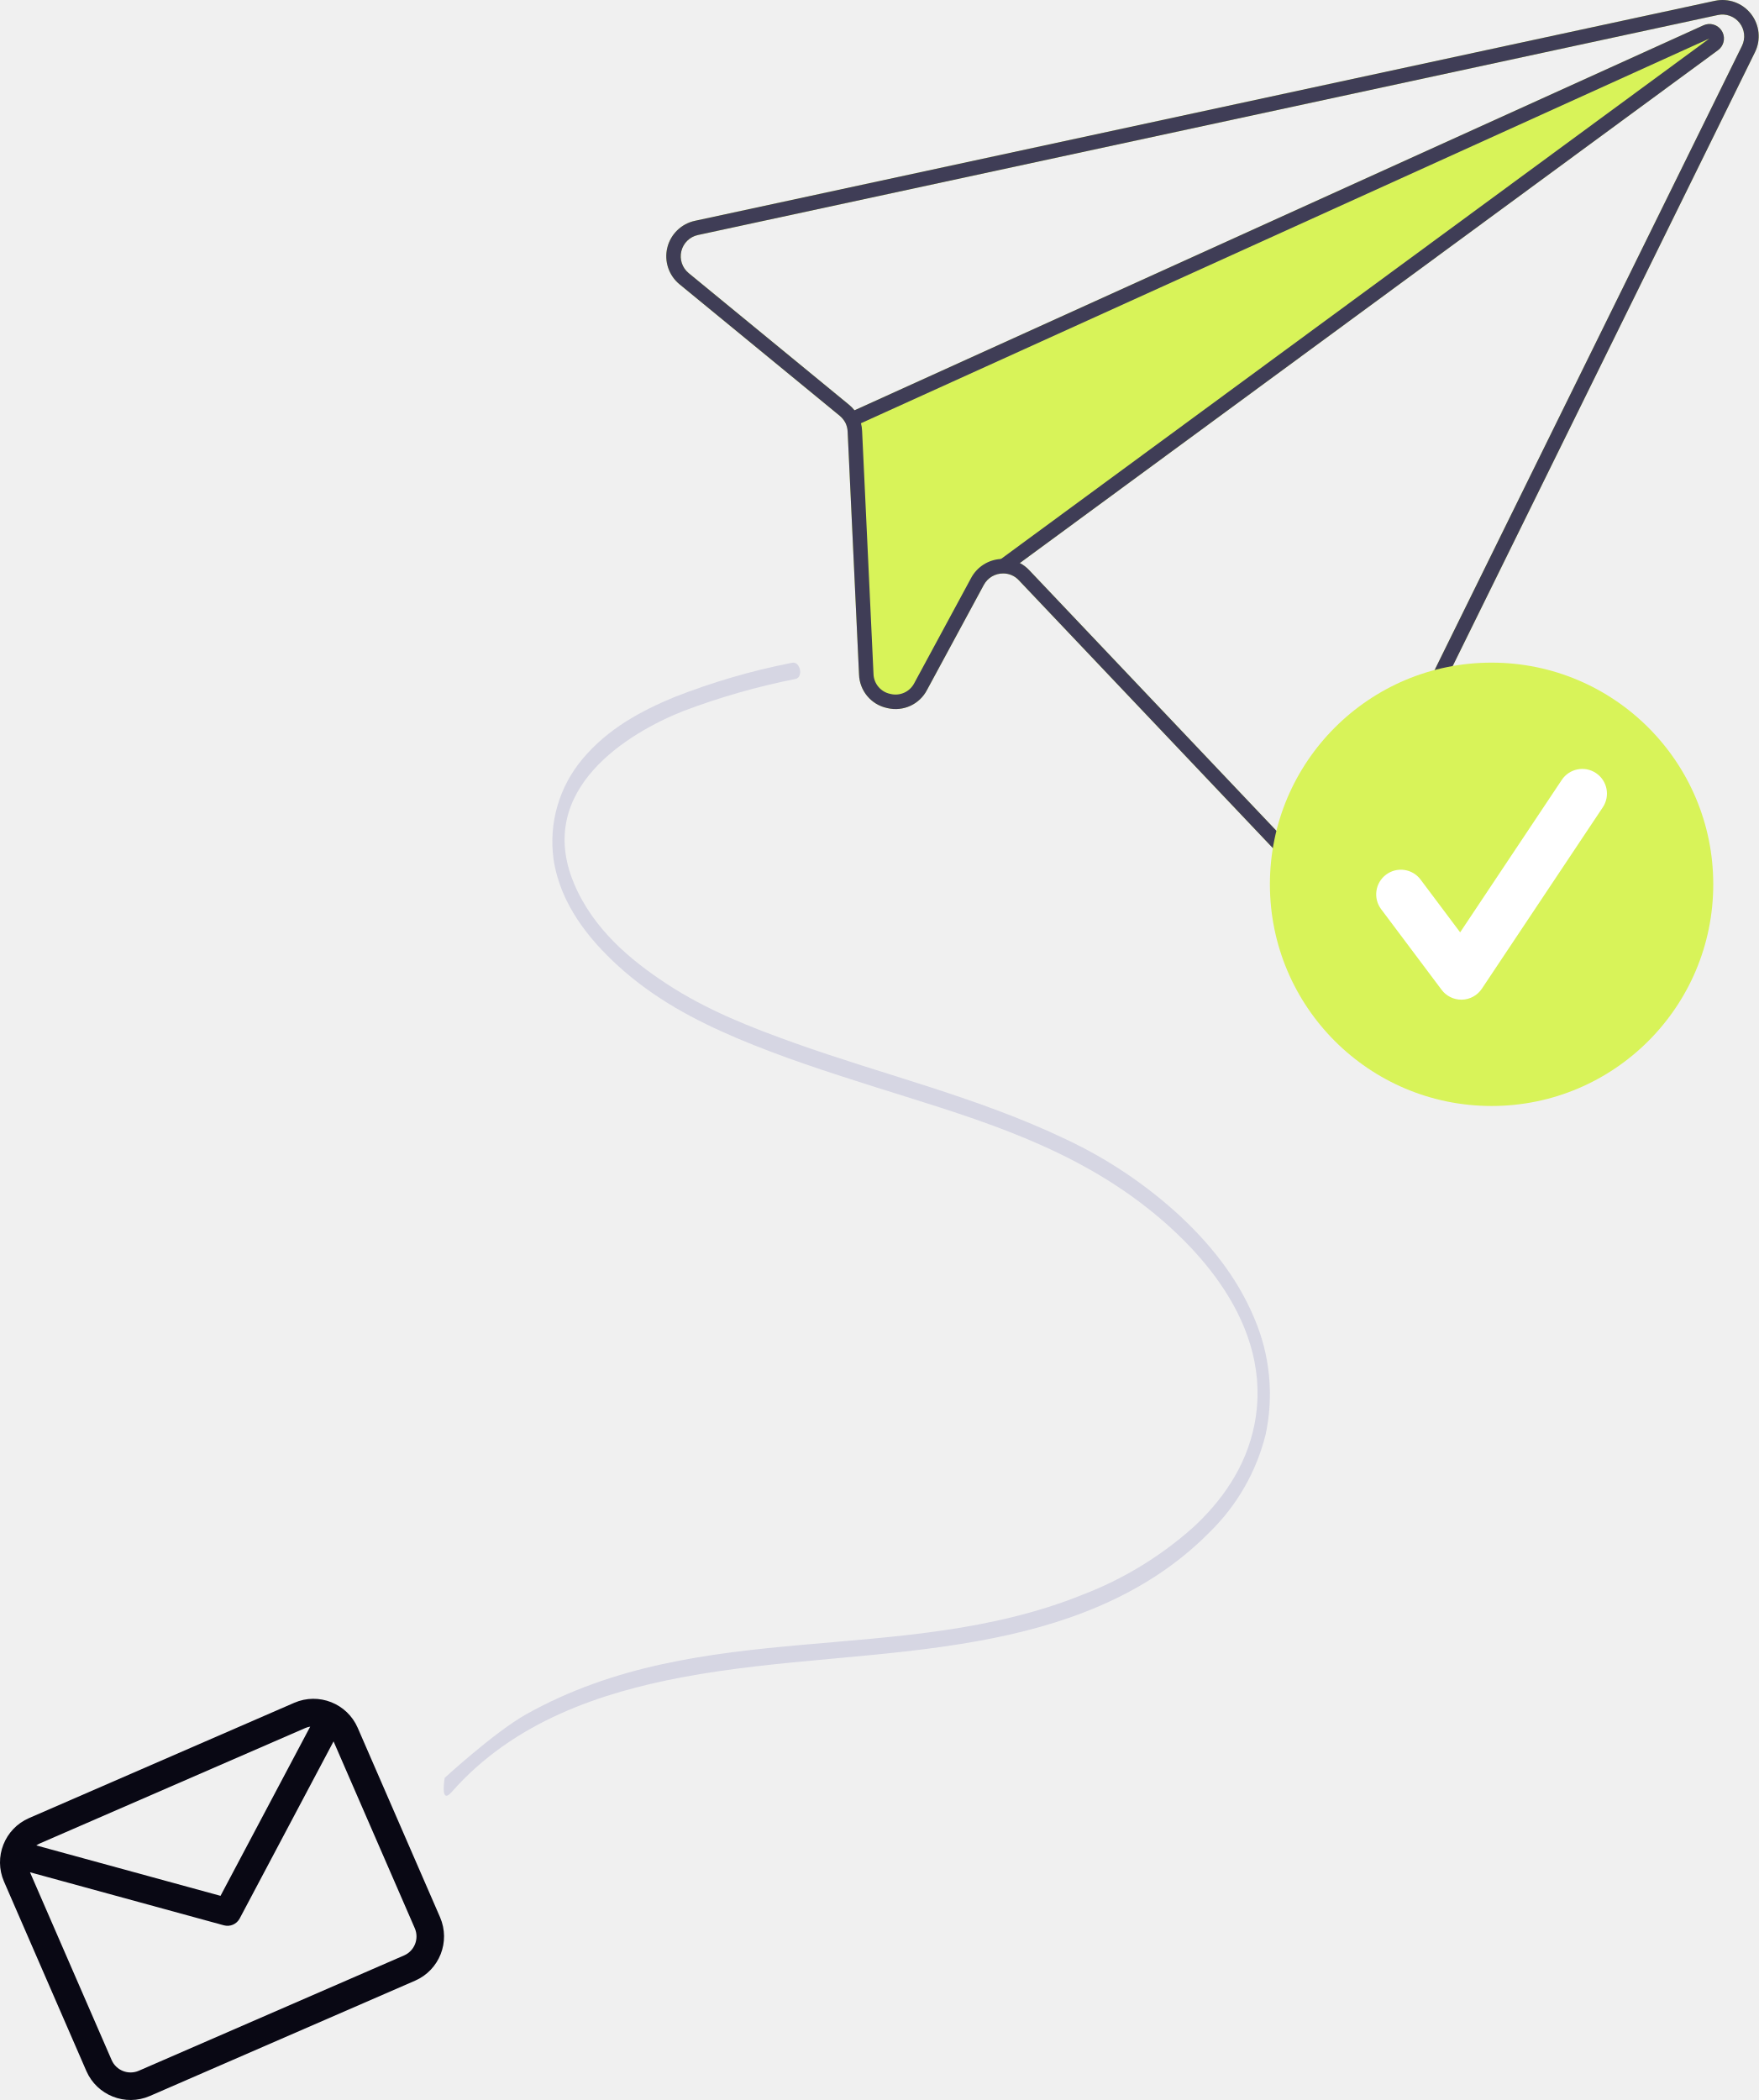
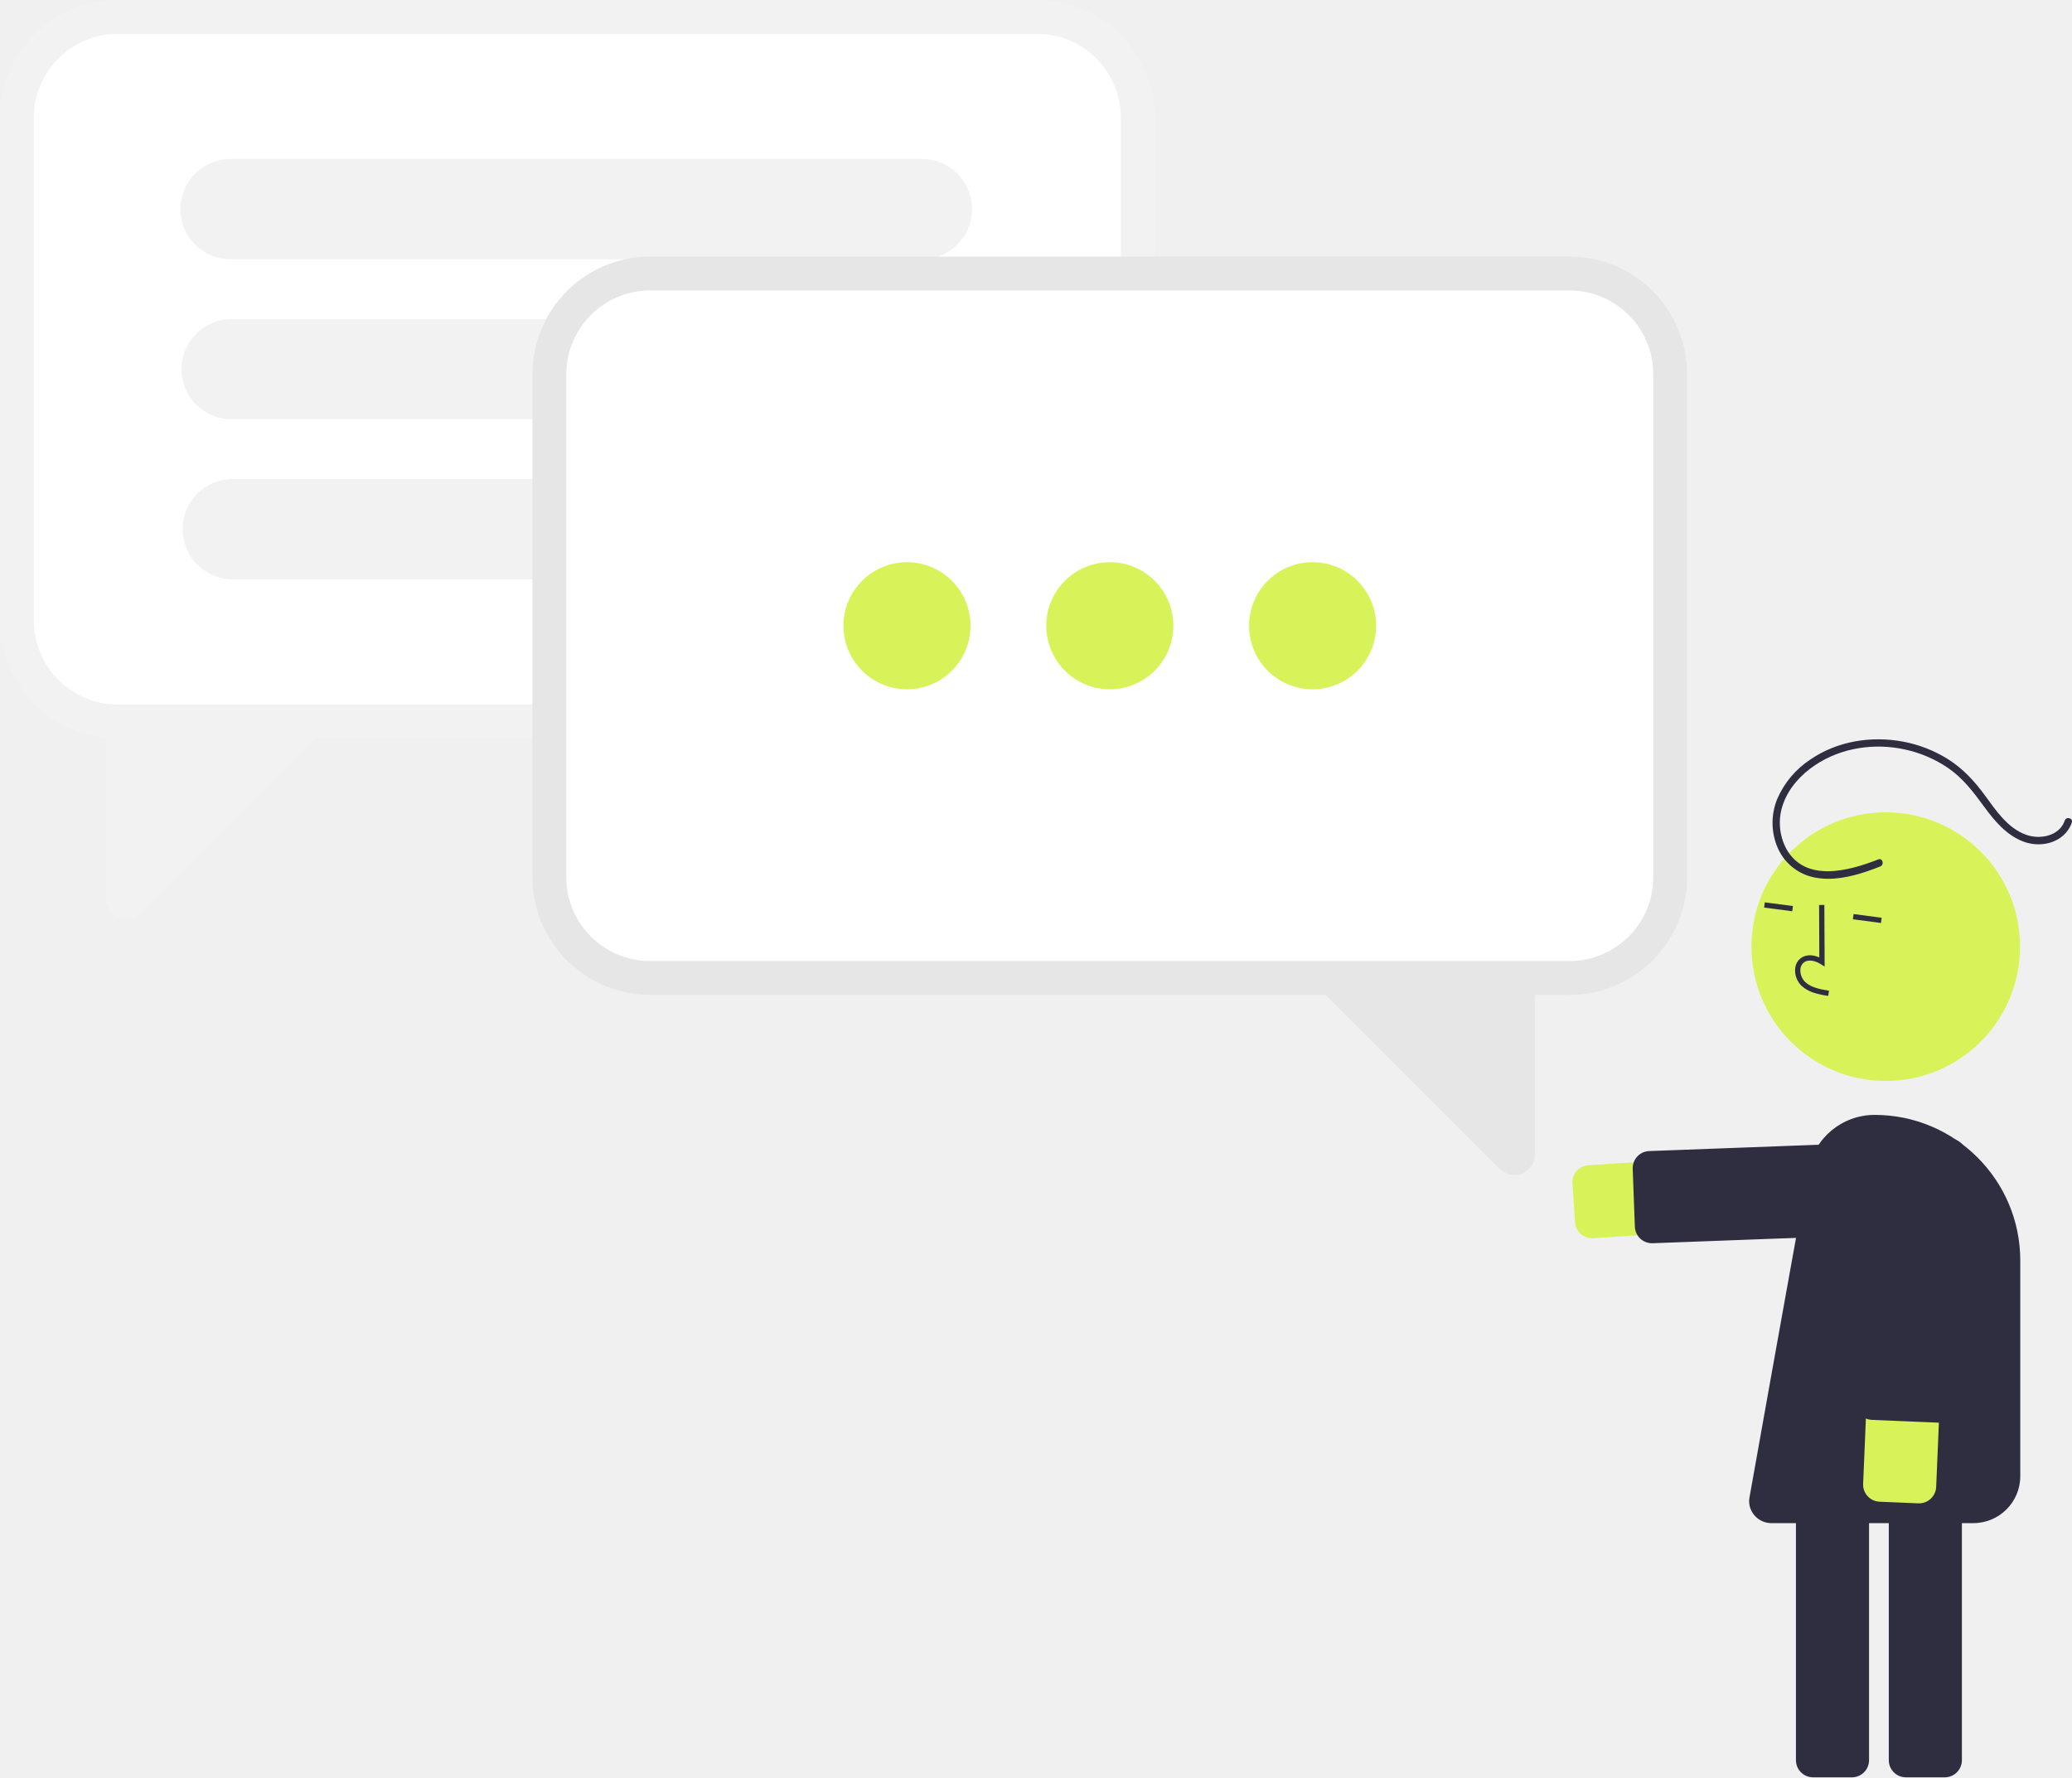
- <svg xmlns="http://www.w3.org/2000/svg" width="669.968" height="800" viewBox="0 0 669.968 800" role="img" artist="Katerina Limpitsouni" source="https://undraw.co/">
-   <g transform="translate(-812.59 -478.945)">
-     <g transform="translate(1066.401 478.945)">
-       <path d="M361.828,423.025l383.567-82.742,4.985-1.073a13.8,13.8,0,0,1,15.3,19.6L613.387,668.083a13.845,13.845,0,0,1-10.284,7.53,13.707,13.707,0,0,1-12.081-4.143L485.245,559.936a8.029,8.029,0,0,0-5.9-2.577,8.306,8.306,0,0,0-7.393,4.3l-21.666,40.075a13.48,13.48,0,0,1-15.094,6.917l-.108-.024a13.5,13.5,0,0,1-10.7-12.821l-4.34-92.508a8.432,8.432,0,0,0-.847-3.324,8.976,8.976,0,0,0-2.175-2.685L356,447.194a13.81,13.81,0,0,1,5.828-24.169Zm-2.343,19.91,61.024,50.094a13.61,13.61,0,0,1,2.148,2.17L746.088,348.517a4.8,4.8,0,0,1,.888-.312,5.525,5.525,0,0,1,4.605,9.835L485.649,553.386a13.231,13.231,0,0,1,3.6,2.746L595.028,667.666a8.278,8.278,0,0,0,13.42-2.032L760.739,356.365a8.3,8.3,0,0,0-9.182-11.752l-5.1,1.1L363.007,428.428a8.295,8.295,0,0,0-3.522,14.507Z" transform="translate(-350.952 -338.896)" fill="#D8F359" />
-       <path d="M361.828,423.025l383.567-82.742,4.985-1.073a13.8,13.8,0,0,1,15.3,19.6L613.387,668.083a13.845,13.845,0,0,1-10.284,7.53,13.707,13.707,0,0,1-12.081-4.143L485.245,559.936a8.029,8.029,0,0,0-5.9-2.577,8.306,8.306,0,0,0-7.393,4.3l-21.666,40.075a13.48,13.48,0,0,1-15.094,6.917l-.108-.024a13.5,13.5,0,0,1-10.7-12.821l-4.34-92.508a8.432,8.432,0,0,0-.847-3.324,8.976,8.976,0,0,0-2.175-2.685L356,447.194a13.81,13.81,0,0,1,5.828-24.169Zm-2.343,19.91,61.024,50.094a13.61,13.61,0,0,1,2.148,2.17,12.818,12.818,0,0,1,1.469,2.3,13.236,13.236,0,0,1,1,2.623l-.006.027a13.058,13.058,0,0,1,.434,2.893l4.339,92.508a8.013,8.013,0,0,0,6.408,7.691l.054.012a8.031,8.031,0,0,0,9.079-4.123l21.672-40.1a13.765,13.765,0,0,1,11.31-7.189l.026.006c.315-.015.629-.03.937-.019a13.425,13.425,0,0,1,6.268,1.557,13.231,13.231,0,0,1,3.6,2.746L595.028,667.666a8.278,8.278,0,0,0,13.42-2.032L760.739,356.365a8.3,8.3,0,0,0-9.182-11.752l-5.1,1.1L363.007,428.428a8.295,8.295,0,0,0-3.522,14.507Z" transform="translate(-350.952 -338.896)" fill="#3f3d56" />
-       <path d="M355.747,489.924l2.279,5.025,1.408-.621.006-.027,323.174-146.54L412.758,546.024l-.026-.006-.715.548,3.254,4.45,4.692-3.454L685.895,352.217a5.525,5.525,0,0,0-4.6-9.835,4.813,4.813,0,0,0-.888.312L356.971,489.375Z" transform="translate(-285.265 -333.072)" fill="#3f3d56" />
-     </g>
-     <path d="M568.463,619.432c23.7-26.969,57.228-37.9,87.53-43.632,37.646-7.116,75.838-7.079,113.51-13.951,30.417-5.548,62.918-16.259,87.655-41.359a78.4,78.4,0,0,0,21.369-37.334,73.376,73.376,0,0,0-4.394-44.3c-6.7-16.006-17.39-28.756-28.63-39.2a171.783,171.783,0,0,0-43.423-29.01c-33.411-15.921-68.544-24.211-102.767-36.429-16.784-5.992-33.738-12.563-49.323-22.855-13.2-8.72-27.587-20.473-34.933-37.951-15.156-36.062,21-57.554,41.49-65.695a266.758,266.758,0,0,1,42.88-12.276c3.09-.663,1.779-6.83-1.3-6.17a256.553,256.553,0,0,0-45.03,13.148c-12.355,5.133-25.1,11.879-34.808,23.488a48.893,48.893,0,0,0-11.047,38.228c2.571,17.3,13.744,30.635,24.239,40.292,13.877,12.77,29.7,21.11,45.742,27.908,16.9,7.16,34.15,12.74,51.4,18.213,34.466,10.937,70.479,20.683,101.592,43.955,21.765,16.28,51.332,46.8,44.092,84.639-3.214,16.8-12.973,29.926-23.505,39.584a136.856,136.856,0,0,1-42.095,25.6c-68.948,27.748-144.83,7.9-212,45.592-11.9,6.676-30.925,24.135-30.925,24.135S563.878,624.65,568.463,619.432Z" transform="translate(416.223 542.154)" fill="#d6d6e3" />
-     <path d="M783.507,128.289,682.452,172.22a18.386,18.386,0,0,0-9.521,24.164l31.379,72.182a18.386,18.386,0,0,0,24.164,9.521l101.055-43.931a18.386,18.386,0,0,0,9.521-24.164L807.671,137.81A18.386,18.386,0,0,0,783.507,128.289Zm4.184,9.624a7.832,7.832,0,0,1,1.889-.544l-34.165,64.46-70.172-19.2a7.882,7.882,0,0,1,1.394-.782Zm37.655,86.618L724.291,268.462a7.879,7.879,0,0,1-10.356-4.08l-31.1-71.533,73.86,20.213a5.247,5.247,0,0,0,6.021-2.6l35.76-67.469,30.947,71.187a7.88,7.88,0,0,1-4.08,10.356Z" transform="translate(141.179 999.338)" fill="#090814" />
-     <circle cx="84.447" cy="84.447" r="84.447" transform="translate(1296.352 731.378)" fill="#D8F359" />
-     <path d="M646.2,260.9a9.391,9.391,0,0,1-7.514-3.758l-23.038-30.718a9.393,9.393,0,1,1,15.03-11.272l15.073,20.1,38.712-58.067A9.394,9.394,0,1,1,700.1,187.606l-46.077,69.115a9.4,9.4,0,0,1-7.555,4.18Z" transform="translate(723.074 598.87)" fill="#fff" />
-   </g>
+ <svg xmlns="http://www.w3.org/2000/svg" width="847.997" height="727.305" viewBox="0 0 847.997 727.305" role="img" artist="Katerina Limpitsouni" source="https://undraw.co/">
+   <path d="M827.57,593.051a7.006,7.006,0,0,1-6.98-6.548l-1.04-15.874a7.006,7.006,0,0,1,6.533-7.449L950.446,555.037A14.96,14.96,0,1,1,952.401,584.892L828.038,593.036Q827.803,593.051,827.57,593.051Z" transform="translate(-176.0013 -86.34729)" fill="#D8F359" />
+   <path d="M852.092,595.098a7.015,7.015,0,0,1-6.998-6.745l-.886-23.709a7.005,7.005,0,0,1,6.739-7.262l102.267-3.822a7.006,7.006,0,0,1,7.262,6.739l.886,23.709a7.005,7.005,0,0,1-6.739,7.262l-102.267,3.822C852.268,595.096,852.18,595.098,852.092,595.098Z" transform="translate(-176.0013 -86.34729)" fill="#2f2e41" />
+   <path d="M971.933,813.653H956.025a7.014,7.014,0,0,1-7.006-7.006V674.064a7.014,7.014,0,0,1,7.006-7.006h15.908a7.014,7.014,0,0,1,7.006,7.006v132.583A7.014,7.014,0,0,1,971.933,813.653Z" transform="translate(-176.0013 -86.34729)" fill="#2f2e41" />
+   <path d="M933.933,813.653H918.025a7.014,7.014,0,0,1-7.006-7.006V674.064a7.014,7.014,0,0,1,7.006-7.006h15.908a7.014,7.014,0,0,1,7.006,7.006v132.583A7.014,7.014,0,0,1,933.933,813.653Z" transform="translate(-176.0013 -86.34729)" fill="#2f2e41" />
+   <circle cx="771.771" cy="387.379" r="54.967" fill="#D8F359" />
+   <path d="M918.019,492.494a13.036,13.036,0,0,1-4.76-2.794,8.766,8.766,0,0,1-2.562-6.94,5.897,5.897,0,0,1,2.622-4.539c1.966-1.261,4.595-1.265,7.271-.085l-.101-21.458,2.155-.01.119,25.227-1.661-1.045c-1.926-1.209-4.676-2.061-6.62-.814a3.787,3.787,0,0,0-1.64,2.93,6.624,6.624,0,0,0,1.905,5.174c2.38,2.274,5.853,2.985,9.813,3.62l-.342,2.128A35.528,35.528,0,0,1,918.019,492.494Z" transform="translate(-176.0013 -86.34729)" fill="#2f2e41" />
+   <rect x="902.804" y="451.617" width="2.155" height="11.61" transform="matrix(0.13093, -0.99139, 0.99139, 0.13093, 156.0531, 1207.286)" fill="#2f2e41" />
+   <rect x="939.133" y="456.413" width="2.155" height="11.61" transform="translate(182.8707 1247.471) rotate(-82.4768)" fill="#2f2e41" />
+   <path d="M983.615,709.636H900.98a9.177,9.177,0,0,1-8.895-6.962,8.998,8.998,0,0,1-.121-3.32s16.141-90.643,24.126-134.176a27.575,27.575,0,0,1,27.128-22.599h0a59.612,59.612,0,0,1,59.612,59.612v88.229A19.216,19.216,0,0,1,983.615,709.636Z" transform="translate(-176.0013 -86.34729)" fill="#2f2e41" />
+   <path d="M967.68,697.659a7.017,7.017,0,0,1-6.565,3.875l-15.894-.67a7.005,7.005,0,0,1-6.704-7.294l5.245-124.519a14.959,14.959,0,1,1,29.892,1.259l-5.245,124.519A6.967,6.967,0,0,1,967.68,697.659Z" transform="translate(-176.0013 -86.34729)" fill="#D8F359" />
+   <path d="M975.815,664.643a7.016,7.016,0,0,1-6.565,3.875l-27.147-1.144a7.014,7.014,0,0,1-6.704-7.294l4.307-102.248a7.005,7.005,0,0,1,7.294-6.705l27.147,1.143a7.005,7.005,0,0,1,6.704,7.294l-4.307,102.248A6.975,6.975,0,0,1,975.815,664.643Z" transform="translate(-176.0013 -86.34729)" fill="#2f2e41" />
+   <path d="M944.717,438.022c-11.857,4.676-29.772,9.646-37.589-4.236a22.686,22.686,0,0,1-1.286-18.638c2.361-6.549,7.383-11.944,13.106-15.757,10.721-7.142,24.285-9.086,36.77-6.326a50.165,50.165,0,0,1,17.547,7.541c6.04,4.14,10.292,9.729,14.566,15.578,4.37,5.98,9.318,12.011,16.499,14.63,5.871,2.142,13.233,1.048,17.387-3.935a12.177,12.177,0,0,0,2.194-3.935c.623-1.832-2.273-2.618-2.893-.798-2.183,6.414-10.218,7.852-15.891,5.775-7.489-2.741-12.22-9.862-16.711-16.01-4.294-5.877-9.041-11.052-15.243-14.95a52.93,52.93,0,0,0-18.205-7.107c-12.998-2.473-26.997-.281-38.013,7.27A36.719,36.719,0,0,0,903.287,413.462a25.894,25.894,0,0,0,.179,19.644,20.849,20.849,0,0,0,15.097,12.303c7.264,1.472,14.81-.222,21.705-2.555,1.767-.598,3.512-1.254,5.247-1.938,1.775-.7,1.002-3.603-.798-2.893Z" transform="translate(-176.0013 -86.34729)" fill="#2f2e41" />
+   <path d="M224.126,86.347H600.445a48.179,48.179,0,0,1,48.125,48.125V340.348a48.179,48.179,0,0,1-48.125,48.125H224.126a48.179,48.179,0,0,1-48.125-48.125V134.472A48.179,48.179,0,0,1,224.126,86.347Z" transform="translate(-176.0013 -86.34729)" fill="#f2f2f2" />
+   <path d="M224.126,100.201H600.445a34.309,34.309,0,0,1,34.271,34.271V340.348a34.309,34.309,0,0,1-34.271,34.271H224.126a34.309,34.309,0,0,1-34.27-34.271V134.472A34.309,34.309,0,0,1,224.126,100.201Z" transform="translate(-176.0013 -86.34729)" fill="#fff" />
+   <path d="M227.798,462.184a8.63,8.63,0,0,1-3.307-.669,8.368,8.368,0,0,1-5.247-7.853V382.492L314.127,379.3l-80.372,80.373A8.383,8.383,0,0,1,227.798,462.184Z" transform="translate(-176.0013 -86.34729)" fill="#f2f2f2" />
+   <rect x="73.826" y="65.063" width="324" height="41.028" rx="20.514" fill="#f2f2f2" />
+   <rect x="74.284" y="130.549" width="324" height="41.028" rx="20.514" fill="#f2f2f2" />
+   <rect x="74.743" y="196.035" width="324" height="41.028" rx="20.514" fill="#f2f2f2" />
+   <path d="M818.362,191.347H442.043a48.179,48.179,0,0,0-48.125,48.125V445.348a48.179,48.179,0,0,0,48.125,48.125H818.362a48.179,48.179,0,0,0,48.125-48.125V239.472A48.179,48.179,0,0,0,818.362,191.347Z" transform="translate(-176.0013 -86.34729)" fill="#e6e6e6" />
+   <path d="M818.362,205.201H442.043a34.309,34.309,0,0,0-34.271,34.271V445.348a34.309,34.309,0,0,0,34.271,34.271H818.362a34.309,34.309,0,0,0,34.271-34.271V239.472A34.309,34.309,0,0,0,818.362,205.201Z" transform="translate(-176.0013 -86.34729)" fill="#fff" />
+   <path d="M789.734,564.673,709.361,484.3l94.883,3.192V558.662a8.368,8.368,0,0,1-5.247,7.853,8.63,8.63,0,0,1-3.307.669A8.383,8.383,0,0,1,789.734,564.673Z" transform="translate(-176.0013 -86.34729)" fill="#e6e6e6" />
+   <circle cx="371.201" cy="256.063" r="26" fill="#D8F359" />
+   <circle cx="454.201" cy="256.063" r="26" fill="#D8F359" />
+   <circle cx="537.201" cy="256.063" r="26" fill="#D8F359" />
</svg>
